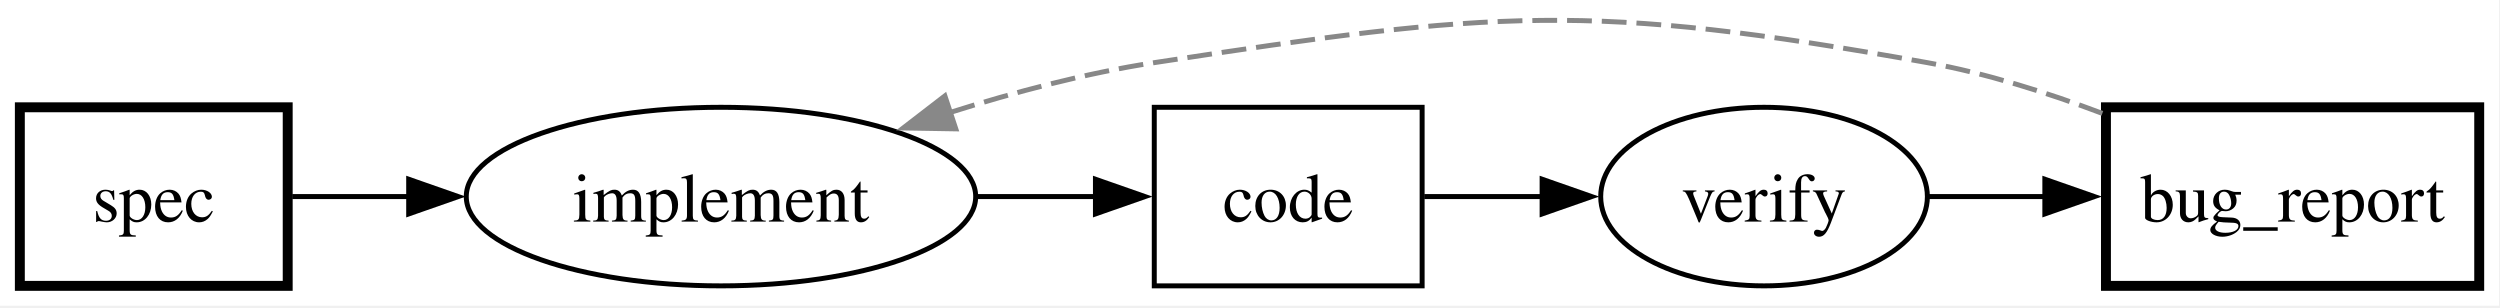
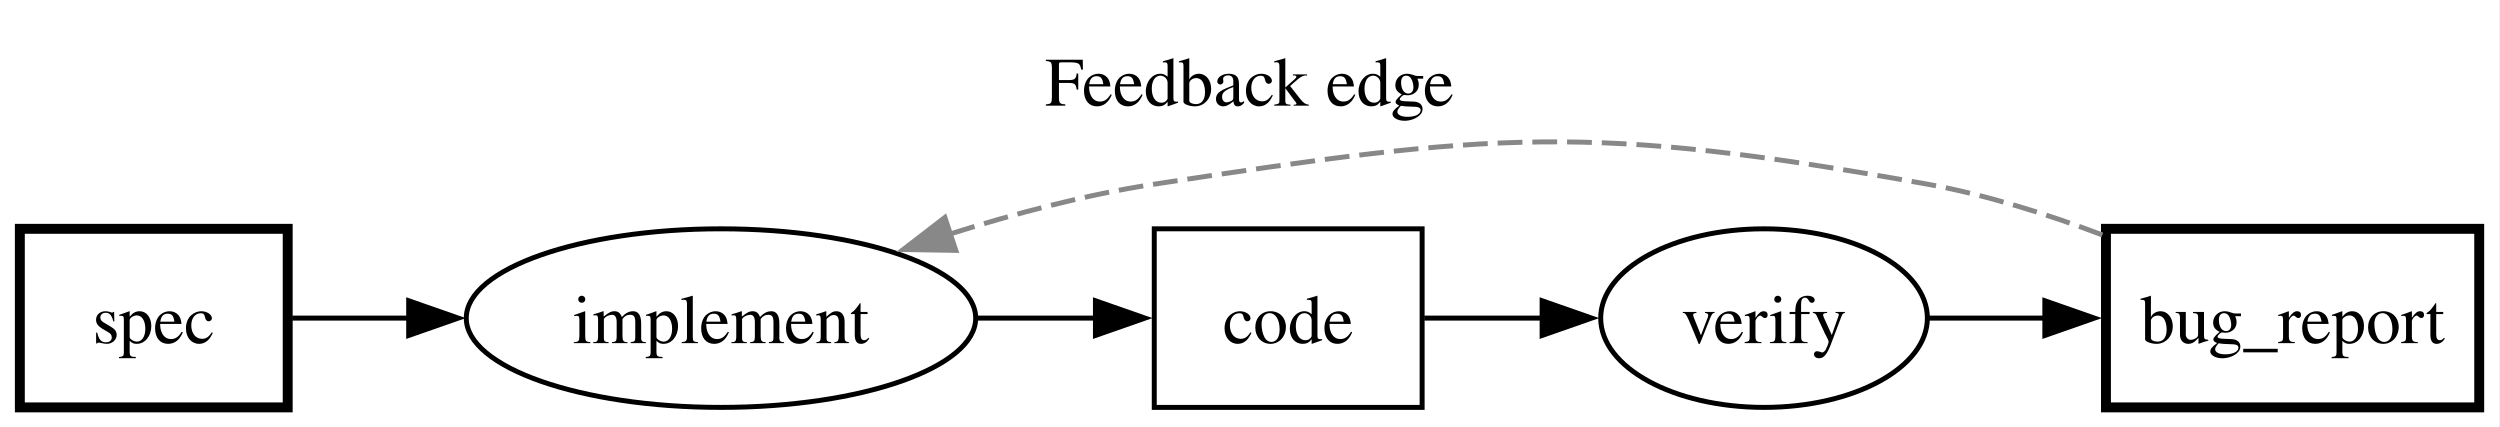
- <svg xmlns="http://www.w3.org/2000/svg" width="504pt" height="62pt" viewBox="0.00 0.00 504.00 62.00">
-   <g id="graph0" class="graph" transform="scale(1 1) rotate(0) translate(4 57.63)">
-     <polygon fill="white" stroke="none" points="-4,4 -4,-57.63 499.81,-57.63 499.81,4 -4,4" />
+ <svg xmlns="http://www.w3.org/2000/svg" width="504pt" height="86pt" viewBox="0.00 0.00 504.00 86.00">
+   <g id="graph0" class="graph" transform="scale(1 1) rotate(0) translate(4 82.13)">
+     <polygon fill="white" stroke="none" points="-4,4 -4,-82.13 499.81,-82.13 499.81,4 -4,4" />
+     <text xml:space="preserve" text-anchor="middle" x="247.9" y="-60.83" font-family="Times,serif" font-size="14.00">Feedback edge</text>
    <g id="node1" class="node">
      <polygon fill="none" stroke="black" stroke-width="2" points="495.81,-36 420.56,-36 420.56,0 495.81,0 495.81,-36" />
      <text xml:space="preserve" text-anchor="middle" x="458.18" y="-12.95" font-family="Times,serif" font-size="14.00">bug_report</text>
    </g>
    <g id="node3" class="node">
      <ellipse fill="none" stroke="black" cx="141.35" cy="-18" rx="51.35" ry="18" />
      <text xml:space="preserve" text-anchor="middle" x="141.35" y="-12.95" font-family="Times,serif" font-size="14.00">implement</text>
    </g>
    <g id="edge5" class="edge">
      <path fill="none" stroke="#888888" stroke-dasharray="5,2" d="M419.83,-34.77C408.71,-38.97 396.34,-42.88 384.56,-45 316.38,-57.26 297.18,-55.46 228.7,-45 215,-42.91 200.47,-39.05 187.33,-34.89" />
      <polygon fill="#888888" stroke="#888888" points="188.69,-31.65 178.09,-31.83 186.49,-38.3 188.69,-31.65" />
    </g>
    <g id="node2" class="node">
      <polygon fill="none" stroke="black" points="282.7,-36 228.7,-36 228.7,0 282.7,0 282.7,-36" />
      <text xml:space="preserve" text-anchor="middle" x="255.7" y="-12.95" font-family="Times,serif" font-size="14.00">code</text>
    </g>
    <g id="node5" class="node">
      <ellipse fill="none" stroke="black" cx="351.63" cy="-18" rx="32.93" ry="18" />
      <text xml:space="preserve" text-anchor="middle" x="351.63" y="-12.95" font-family="Times,serif" font-size="14.00">verify</text>
    </g>
    <g id="edge3" class="edge">
      <path fill="none" stroke="black" d="M283.12,-18C290.57,-18 298.88,-18 307.05,-18" />
      <polygon fill="black" stroke="black" points="306.89,-21.5 316.89,-18 306.89,-14.5 306.89,-21.5" />
    </g>
    <g id="edge2" class="edge">
      <path fill="none" stroke="black" d="M192.94,-18C201.06,-18 209.34,-18 217.09,-18" />
      <polygon fill="black" stroke="black" points="216.84,-21.5 226.84,-18 216.84,-14.5 216.84,-21.5" />
    </g>
    <g id="node4" class="node">
      <polygon fill="none" stroke="black" stroke-width="2" points="54,-36 0,-36 0,0 54,0 54,-36" />
      <text xml:space="preserve" text-anchor="middle" x="27" y="-12.95" font-family="Times,serif" font-size="14.00">spec</text>
    </g>
    <g id="edge1" class="edge">
      <path fill="none" stroke="black" d="M54.91,-18C62.14,-18 70.27,-18 78.56,-18" />
      <polygon fill="black" stroke="black" points="78.39,-21.5 88.39,-18 78.39,-14.5 78.39,-21.5" />
    </g>
    <g id="edge4" class="edge">
      <path fill="none" stroke="black" d="M384.85,-18C392.27,-18 400.32,-18 408.27,-18" />
      <polygon fill="black" stroke="black" points="408.24,-21.5 418.24,-18 408.24,-14.5 408.24,-21.5" />
    </g>
  </g>
</svg>
